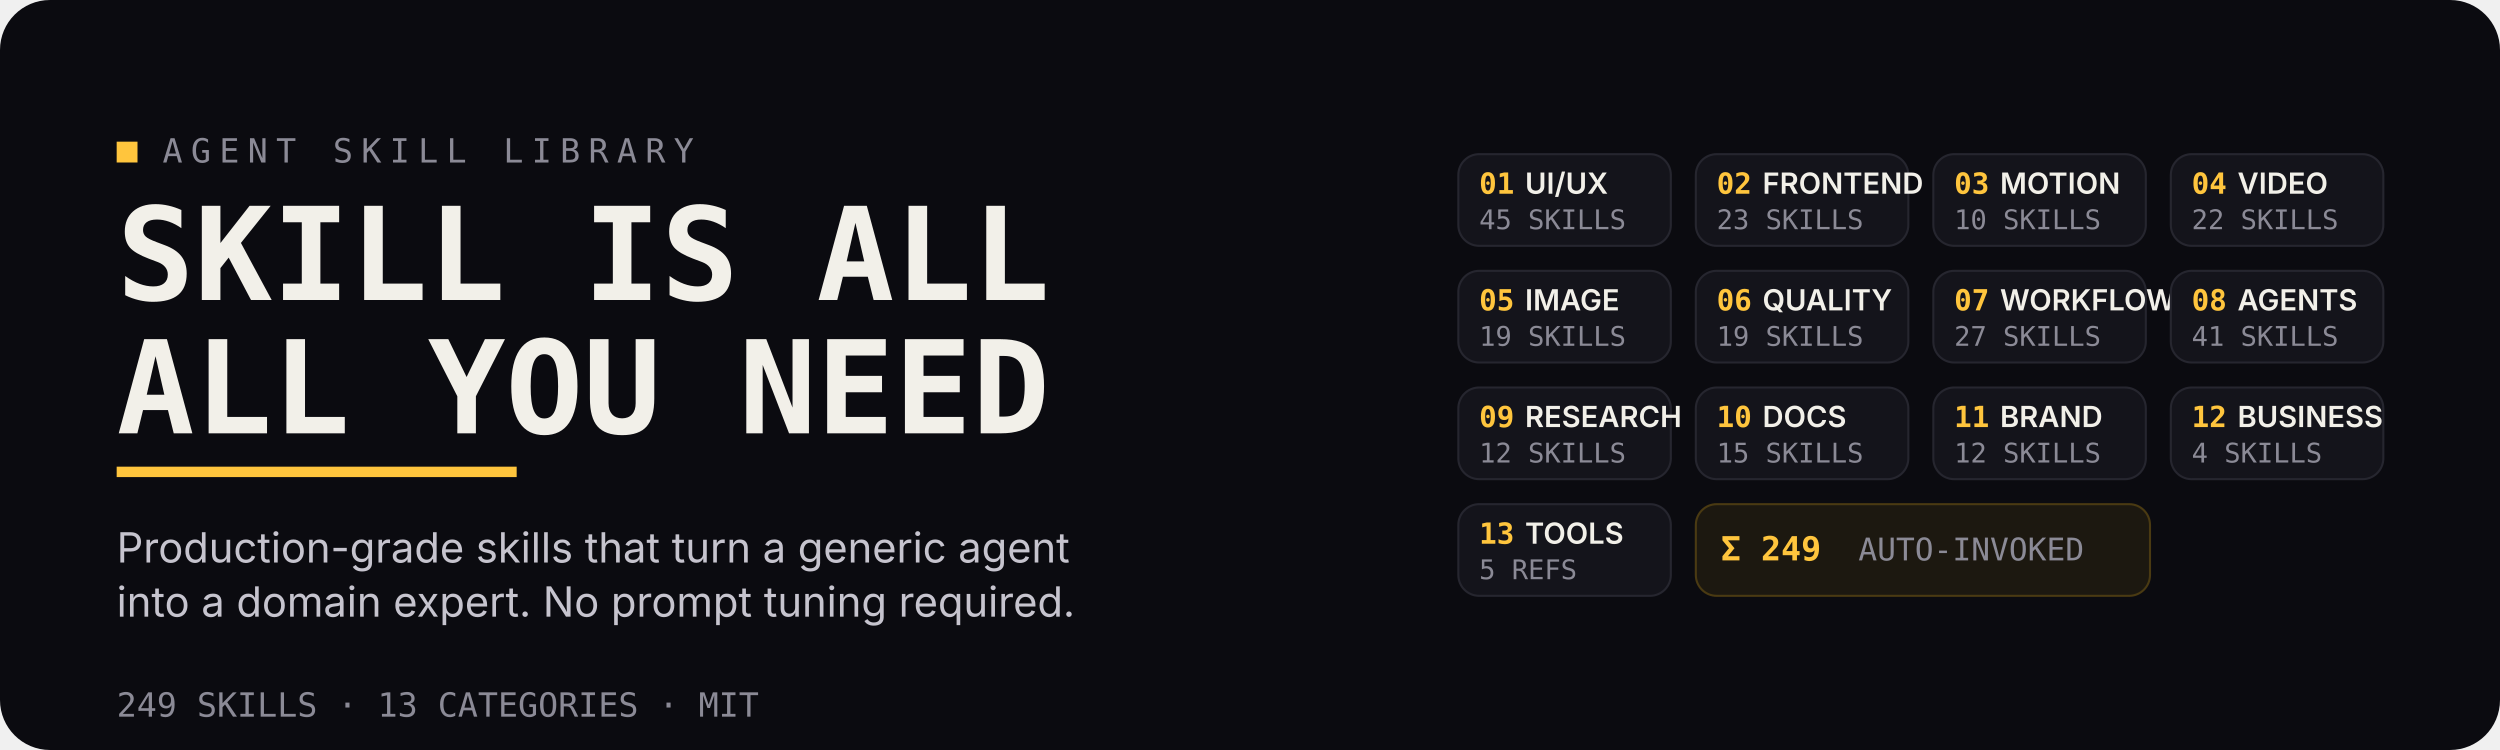
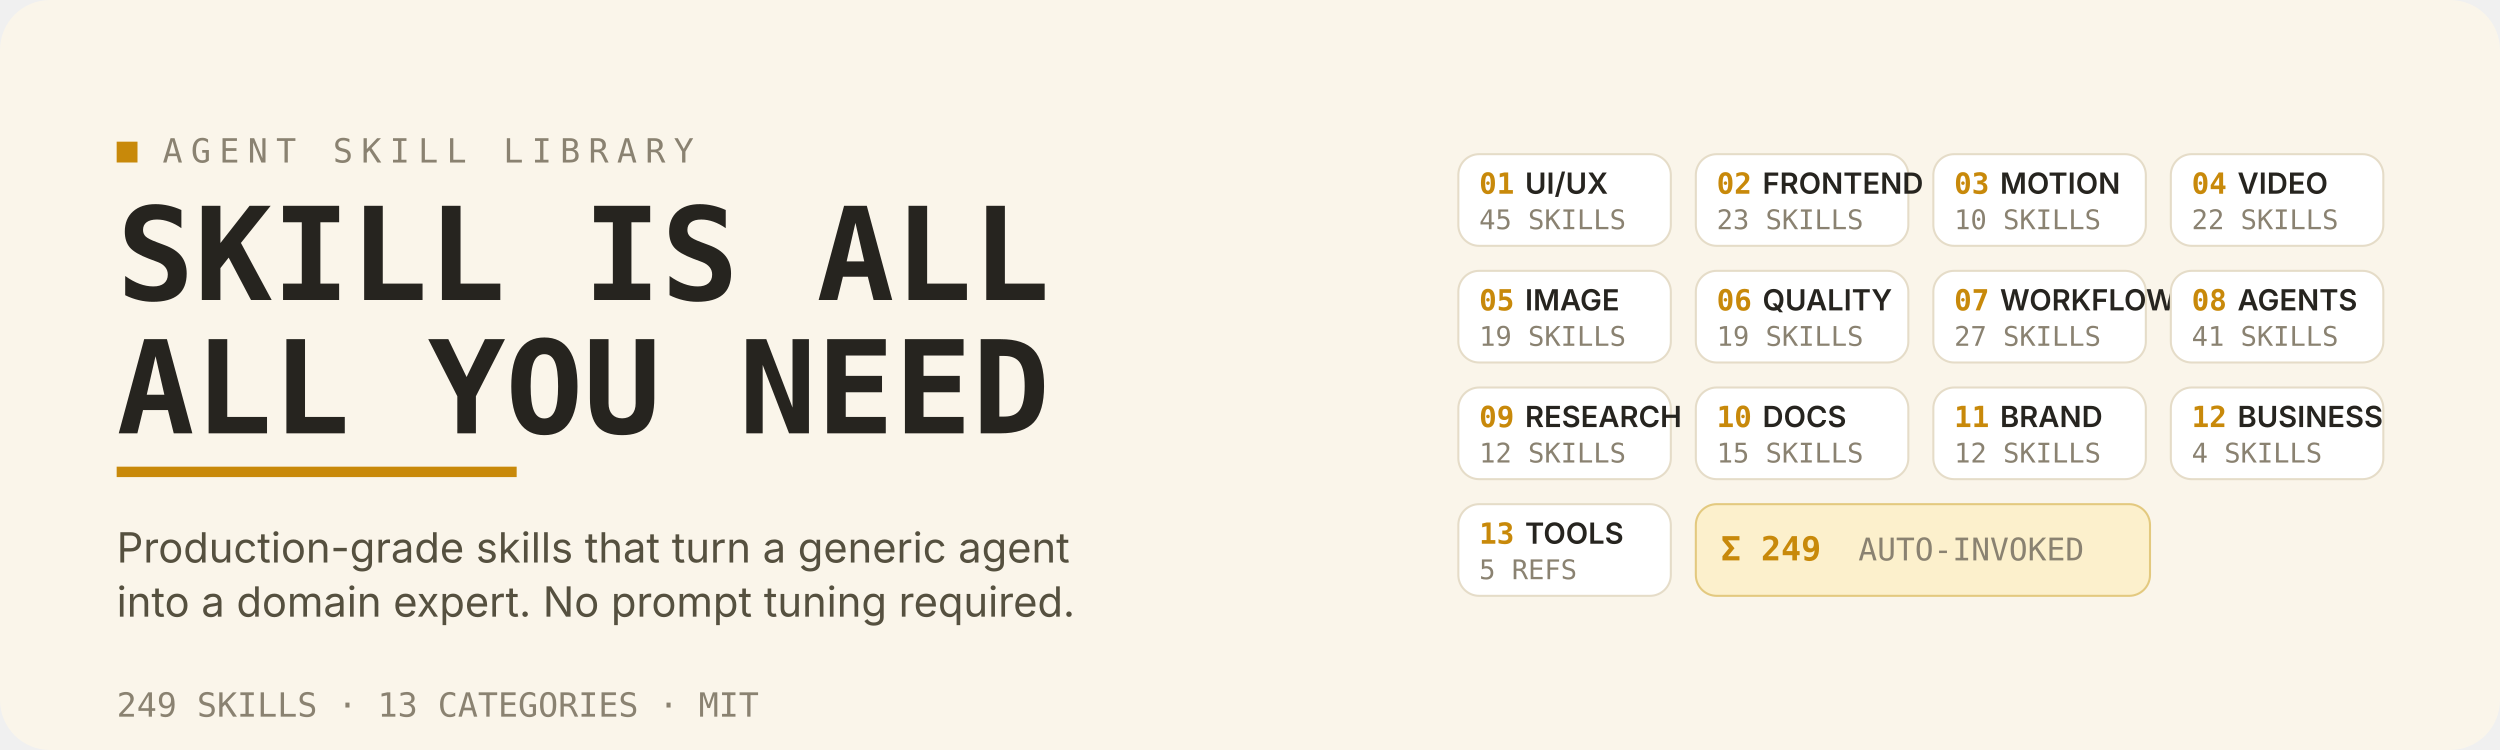
<svg xmlns="http://www.w3.org/2000/svg" width="1200" height="360" viewBox="0 0 1200 360" role="img" aria-labelledby="hero-title hero-desc">
  <defs>
    <style>
      .t-mono { font-family: ui-monospace, SFMono-Regular, Menlo, Consolas, monospace; }
      .t-sans { font-family: -apple-system, BlinkMacSystemFont, "Segoe UI", sans-serif; }
    </style>
  </defs>
-   <rect width="1200" height="360" rx="24" fill="#0B0B10" />
+   <rect width="1200" height="360" rx="24" fill="#FAF5EA" />
  <g id="title-block" transform="translate(56 66)">
-     <rect x="0" y="2" width="10" height="10" fill="#FFC53D" />
-     <text class="t-mono" x="22" y="12" font-size="16" letter-spacing="4" fill="#8B8A96">AGENT SKILL LIBRARY</text>
-     <text class="t-mono" x="0" y="78" font-size="62" font-weight="700" fill="#F2F0E9">SKILL IS ALL</text>
-     <text class="t-mono" x="0" y="142" font-size="62" font-weight="700" fill="#F2F0E9">ALL YOU NEED</text>
-     <rect x="0" y="158" width="192" height="5" fill="#FFC53D" />
-     <text class="t-sans" x="0" y="204" font-size="20" fill="#C6C4CE">Production-grade skills that turn a generic agent</text>
-     <text class="t-sans" x="0" y="230" font-size="20" fill="#C6C4CE">into a domain expert. No prompt tuning required.</text>
-     <text class="t-mono" x="0" y="278" font-size="16" fill="#8B8A96">249 SKILLS · 13 CATEGORIES · MIT</text>
+     <rect x="0" y="2" width="10" height="10" fill="#C8890A" />
+     <text class="t-mono" x="22" y="12" font-size="16" letter-spacing="4" fill="#8A8271">AGENT SKILL LIBRARY</text>
+     <text class="t-mono" x="0" y="78" font-size="62" font-weight="700" fill="#26241F">SKILL IS ALL</text>
+     <text class="t-mono" x="0" y="142" font-size="62" font-weight="700" fill="#26241F">ALL YOU NEED</text>
+     <rect x="0" y="158" width="192" height="5" fill="#C8890A" />
+     <text class="t-sans" x="0" y="204" font-size="20" fill="#55503F">Production-grade skills that turn a generic agent</text>
+     <text class="t-sans" x="0" y="230" font-size="20" fill="#55503F">into a domain expert. No prompt tuning required.</text>
+     <text class="t-mono" x="0" y="278" font-size="16" fill="#8A8271">249 SKILLS · 13 CATEGORIES · MIT</text>
  </g>
  <g id="skill-index" transform="translate(700 74)">
    <g>
-       <rect width="102" height="44" rx="10" fill="#14141B" stroke="#26262F" />
-       <text class="t-mono" x="10" y="19" font-size="14" font-weight="700" fill="#FFC53D">01</text>
-       <text class="t-sans" x="32" y="19" font-size="14" font-weight="600" fill="#F2F0E9">UI/UX</text>
-       <text class="t-mono" x="10" y="36" font-size="13" fill="#8B8A96">45 SKILLS</text>
+       <rect width="102" height="44" rx="10" fill="#FFFFFF" stroke="#E5DCC8" />
+       <text class="t-mono" x="10" y="19" font-size="14" font-weight="700" fill="#C8890A">01</text>
+       <text class="t-sans" x="32" y="19" font-size="14" font-weight="600" fill="#26241F">UI/UX</text>
+       <text class="t-mono" x="10" y="36" font-size="13" fill="#8A8271">45 SKILLS</text>
    </g>
    <g transform="translate(114 0)">
-       <rect width="102" height="44" rx="10" fill="#14141B" stroke="#26262F" />
-       <text class="t-mono" x="10" y="19" font-size="14" font-weight="700" fill="#FFC53D">02</text>
-       <text class="t-sans" x="32" y="19" font-size="14" font-weight="600" fill="#F2F0E9">FRONTEND</text>
-       <text class="t-mono" x="10" y="36" font-size="13" fill="#8B8A96">23 SKILLS</text>
+       <rect width="102" height="44" rx="10" fill="#FFFFFF" stroke="#E5DCC8" />
+       <text class="t-mono" x="10" y="19" font-size="14" font-weight="700" fill="#C8890A">02</text>
+       <text class="t-sans" x="32" y="19" font-size="14" font-weight="600" fill="#26241F">FRONTEND</text>
+       <text class="t-mono" x="10" y="36" font-size="13" fill="#8A8271">23 SKILLS</text>
    </g>
    <g transform="translate(228 0)">
-       <rect width="102" height="44" rx="10" fill="#14141B" stroke="#26262F" />
-       <text class="t-mono" x="10" y="19" font-size="14" font-weight="700" fill="#FFC53D">03</text>
-       <text class="t-sans" x="32" y="19" font-size="14" font-weight="600" fill="#F2F0E9">MOTION</text>
-       <text class="t-mono" x="10" y="36" font-size="13" fill="#8B8A96">10 SKILLS</text>
+       <rect width="102" height="44" rx="10" fill="#FFFFFF" stroke="#E5DCC8" />
+       <text class="t-mono" x="10" y="19" font-size="14" font-weight="700" fill="#C8890A">03</text>
+       <text class="t-sans" x="32" y="19" font-size="14" font-weight="600" fill="#26241F">MOTION</text>
+       <text class="t-mono" x="10" y="36" font-size="13" fill="#8A8271">10 SKILLS</text>
    </g>
    <g transform="translate(342 0)">
-       <rect width="102" height="44" rx="10" fill="#14141B" stroke="#26262F" />
-       <text class="t-mono" x="10" y="19" font-size="14" font-weight="700" fill="#FFC53D">04</text>
-       <text class="t-sans" x="32" y="19" font-size="14" font-weight="600" fill="#F2F0E9">VIDEO</text>
-       <text class="t-mono" x="10" y="36" font-size="13" fill="#8B8A96">22 SKILLS</text>
+       <rect width="102" height="44" rx="10" fill="#FFFFFF" stroke="#E5DCC8" />
+       <text class="t-mono" x="10" y="19" font-size="14" font-weight="700" fill="#C8890A">04</text>
+       <text class="t-sans" x="32" y="19" font-size="14" font-weight="600" fill="#26241F">VIDEO</text>
+       <text class="t-mono" x="10" y="36" font-size="13" fill="#8A8271">22 SKILLS</text>
    </g>
    <g transform="translate(0 56)">
-       <rect width="102" height="44" rx="10" fill="#14141B" stroke="#26262F" />
-       <text class="t-mono" x="10" y="19" font-size="14" font-weight="700" fill="#FFC53D">05</text>
-       <text class="t-sans" x="32" y="19" font-size="14" font-weight="600" fill="#F2F0E9">IMAGE</text>
-       <text class="t-mono" x="10" y="36" font-size="13" fill="#8B8A96">19 SKILLS</text>
+       <rect width="102" height="44" rx="10" fill="#FFFFFF" stroke="#E5DCC8" />
+       <text class="t-mono" x="10" y="19" font-size="14" font-weight="700" fill="#C8890A">05</text>
+       <text class="t-sans" x="32" y="19" font-size="14" font-weight="600" fill="#26241F">IMAGE</text>
+       <text class="t-mono" x="10" y="36" font-size="13" fill="#8A8271">19 SKILLS</text>
    </g>
    <g transform="translate(114 56)">
-       <rect width="102" height="44" rx="10" fill="#14141B" stroke="#26262F" />
-       <text class="t-mono" x="10" y="19" font-size="14" font-weight="700" fill="#FFC53D">06</text>
-       <text class="t-sans" x="32" y="19" font-size="14" font-weight="600" fill="#F2F0E9">QUALITY</text>
-       <text class="t-mono" x="10" y="36" font-size="13" fill="#8B8A96">19 SKILLS</text>
+       <rect width="102" height="44" rx="10" fill="#FFFFFF" stroke="#E5DCC8" />
+       <text class="t-mono" x="10" y="19" font-size="14" font-weight="700" fill="#C8890A">06</text>
+       <text class="t-sans" x="32" y="19" font-size="14" font-weight="600" fill="#26241F">QUALITY</text>
+       <text class="t-mono" x="10" y="36" font-size="13" fill="#8A8271">19 SKILLS</text>
    </g>
    <g transform="translate(228 56)">
-       <rect width="102" height="44" rx="10" fill="#14141B" stroke="#26262F" />
-       <text class="t-mono" x="10" y="19" font-size="14" font-weight="700" fill="#FFC53D">07</text>
-       <text class="t-sans" x="32" y="19" font-size="14" font-weight="600" fill="#F2F0E9">WORKFLOW</text>
-       <text class="t-mono" x="10" y="36" font-size="13" fill="#8B8A96">27 SKILLS</text>
+       <rect width="102" height="44" rx="10" fill="#FFFFFF" stroke="#E5DCC8" />
+       <text class="t-mono" x="10" y="19" font-size="14" font-weight="700" fill="#C8890A">07</text>
+       <text class="t-sans" x="32" y="19" font-size="14" font-weight="600" fill="#26241F">WORKFLOW</text>
+       <text class="t-mono" x="10" y="36" font-size="13" fill="#8A8271">27 SKILLS</text>
    </g>
    <g transform="translate(342 56)">
-       <rect width="102" height="44" rx="10" fill="#14141B" stroke="#26262F" />
-       <text class="t-mono" x="10" y="19" font-size="14" font-weight="700" fill="#FFC53D">08</text>
-       <text class="t-sans" x="32" y="19" font-size="14" font-weight="600" fill="#F2F0E9">AGENTS</text>
-       <text class="t-mono" x="10" y="36" font-size="13" fill="#8B8A96">41 SKILLS</text>
+       <rect width="102" height="44" rx="10" fill="#FFFFFF" stroke="#E5DCC8" />
+       <text class="t-mono" x="10" y="19" font-size="14" font-weight="700" fill="#C8890A">08</text>
+       <text class="t-sans" x="32" y="19" font-size="14" font-weight="600" fill="#26241F">AGENTS</text>
+       <text class="t-mono" x="10" y="36" font-size="13" fill="#8A8271">41 SKILLS</text>
    </g>
    <g transform="translate(0 112)">
-       <rect width="102" height="44" rx="10" fill="#14141B" stroke="#26262F" />
-       <text class="t-mono" x="10" y="19" font-size="14" font-weight="700" fill="#FFC53D">09</text>
-       <text class="t-sans" x="32" y="19" font-size="14" font-weight="600" fill="#F2F0E9">RESEARCH</text>
-       <text class="t-mono" x="10" y="36" font-size="13" fill="#8B8A96">12 SKILLS</text>
+       <rect width="102" height="44" rx="10" fill="#FFFFFF" stroke="#E5DCC8" />
+       <text class="t-mono" x="10" y="19" font-size="14" font-weight="700" fill="#C8890A">09</text>
+       <text class="t-sans" x="32" y="19" font-size="14" font-weight="600" fill="#26241F">RESEARCH</text>
+       <text class="t-mono" x="10" y="36" font-size="13" fill="#8A8271">12 SKILLS</text>
    </g>
    <g transform="translate(114 112)">
-       <rect width="102" height="44" rx="10" fill="#14141B" stroke="#26262F" />
-       <text class="t-mono" x="10" y="19" font-size="14" font-weight="700" fill="#FFC53D">10</text>
-       <text class="t-sans" x="32" y="19" font-size="14" font-weight="600" fill="#F2F0E9">DOCS</text>
-       <text class="t-mono" x="10" y="36" font-size="13" fill="#8B8A96">15 SKILLS</text>
+       <rect width="102" height="44" rx="10" fill="#FFFFFF" stroke="#E5DCC8" />
+       <text class="t-mono" x="10" y="19" font-size="14" font-weight="700" fill="#C8890A">10</text>
+       <text class="t-sans" x="32" y="19" font-size="14" font-weight="600" fill="#26241F">DOCS</text>
+       <text class="t-mono" x="10" y="36" font-size="13" fill="#8A8271">15 SKILLS</text>
    </g>
    <g transform="translate(228 112)">
-       <rect width="102" height="44" rx="10" fill="#14141B" stroke="#26262F" />
-       <text class="t-mono" x="10" y="19" font-size="14" font-weight="700" fill="#FFC53D">11</text>
-       <text class="t-sans" x="32" y="19" font-size="14" font-weight="600" fill="#F2F0E9">BRAND</text>
-       <text class="t-mono" x="10" y="36" font-size="13" fill="#8B8A96">12 SKILLS</text>
+       <rect width="102" height="44" rx="10" fill="#FFFFFF" stroke="#E5DCC8" />
+       <text class="t-mono" x="10" y="19" font-size="14" font-weight="700" fill="#C8890A">11</text>
+       <text class="t-sans" x="32" y="19" font-size="14" font-weight="600" fill="#26241F">BRAND</text>
+       <text class="t-mono" x="10" y="36" font-size="13" fill="#8A8271">12 SKILLS</text>
    </g>
    <g transform="translate(342 112)">
-       <rect width="102" height="44" rx="10" fill="#14141B" stroke="#26262F" />
-       <text class="t-mono" x="10" y="19" font-size="14" font-weight="700" fill="#FFC53D">12</text>
-       <text class="t-sans" x="32" y="19" font-size="14" font-weight="600" fill="#F2F0E9">BUSINESS</text>
-       <text class="t-mono" x="10" y="36" font-size="13" fill="#8B8A96">4 SKILLS</text>
+       <rect width="102" height="44" rx="10" fill="#FFFFFF" stroke="#E5DCC8" />
+       <text class="t-mono" x="10" y="19" font-size="14" font-weight="700" fill="#C8890A">12</text>
+       <text class="t-sans" x="32" y="19" font-size="14" font-weight="600" fill="#26241F">BUSINESS</text>
+       <text class="t-mono" x="10" y="36" font-size="13" fill="#8A8271">4 SKILLS</text>
    </g>
    <g transform="translate(0 168)">
-       <rect width="102" height="44" rx="10" fill="#14141B" stroke="#26262F" />
-       <text class="t-mono" x="10" y="19" font-size="14" font-weight="700" fill="#FFC53D">13</text>
-       <text class="t-sans" x="32" y="19" font-size="14" font-weight="600" fill="#F2F0E9">TOOLS</text>
-       <text class="t-mono" x="10" y="36" font-size="13" fill="#8B8A96">5 REFS</text>
+       <rect width="102" height="44" rx="10" fill="#FFFFFF" stroke="#E5DCC8" />
+       <text class="t-mono" x="10" y="19" font-size="14" font-weight="700" fill="#C8890A">13</text>
+       <text class="t-sans" x="32" y="19" font-size="14" font-weight="600" fill="#26241F">TOOLS</text>
+       <text class="t-mono" x="10" y="36" font-size="13" fill="#8A8271">5 REFS</text>
    </g>
    <g transform="translate(114 168)">
-       <rect width="218" height="44" rx="10" fill="#1C1810" stroke="#4A3A12" />
-       <text class="t-mono" x="12" y="27" font-size="16" font-weight="700" fill="#FFC53D">Σ 249</text>
-       <text class="t-mono" x="78" y="27" font-size="15" fill="#8B8A96">AUTO-INVOKED</text>
+       <rect width="218" height="44" rx="10" fill="#FCF0CC" stroke="#E3C97F" />
+       <text class="t-mono" x="12" y="27" font-size="16" font-weight="700" fill="#C8890A">Σ 249</text>
+       <text class="t-mono" x="78" y="27" font-size="15" fill="#8A8271">AUTO-INVOKED</text>
    </g>
  </g>
</svg>
